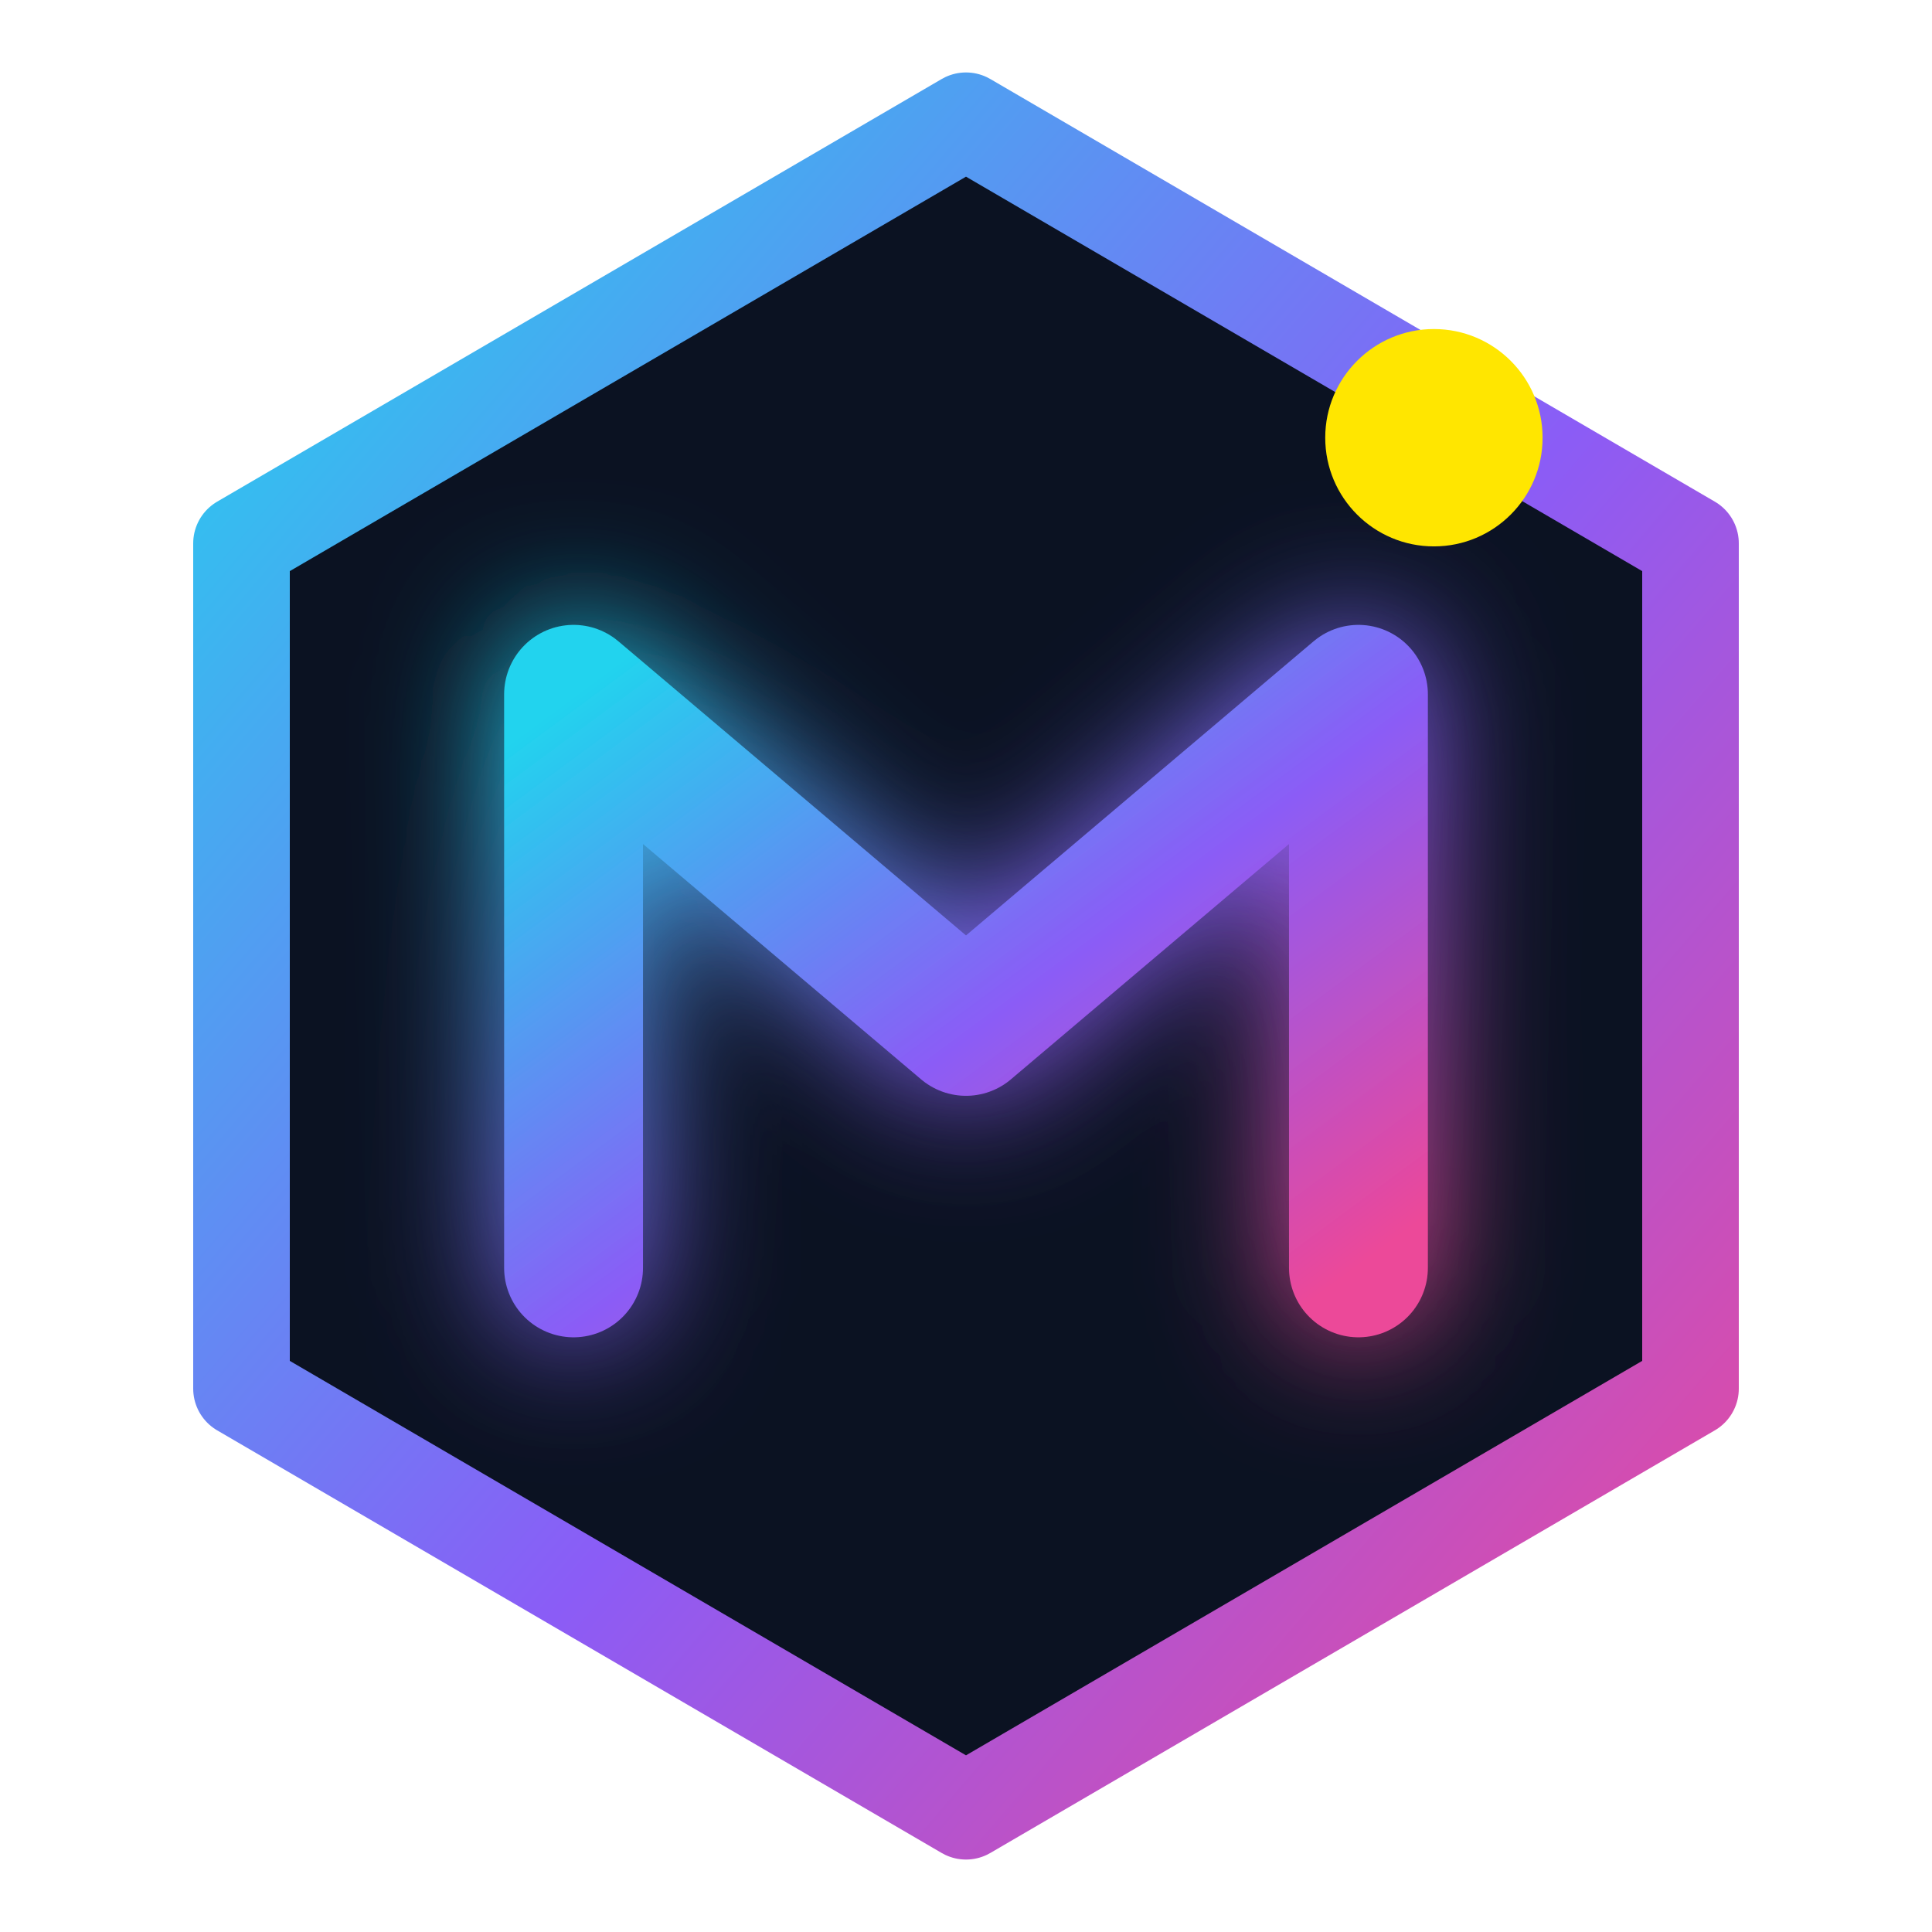
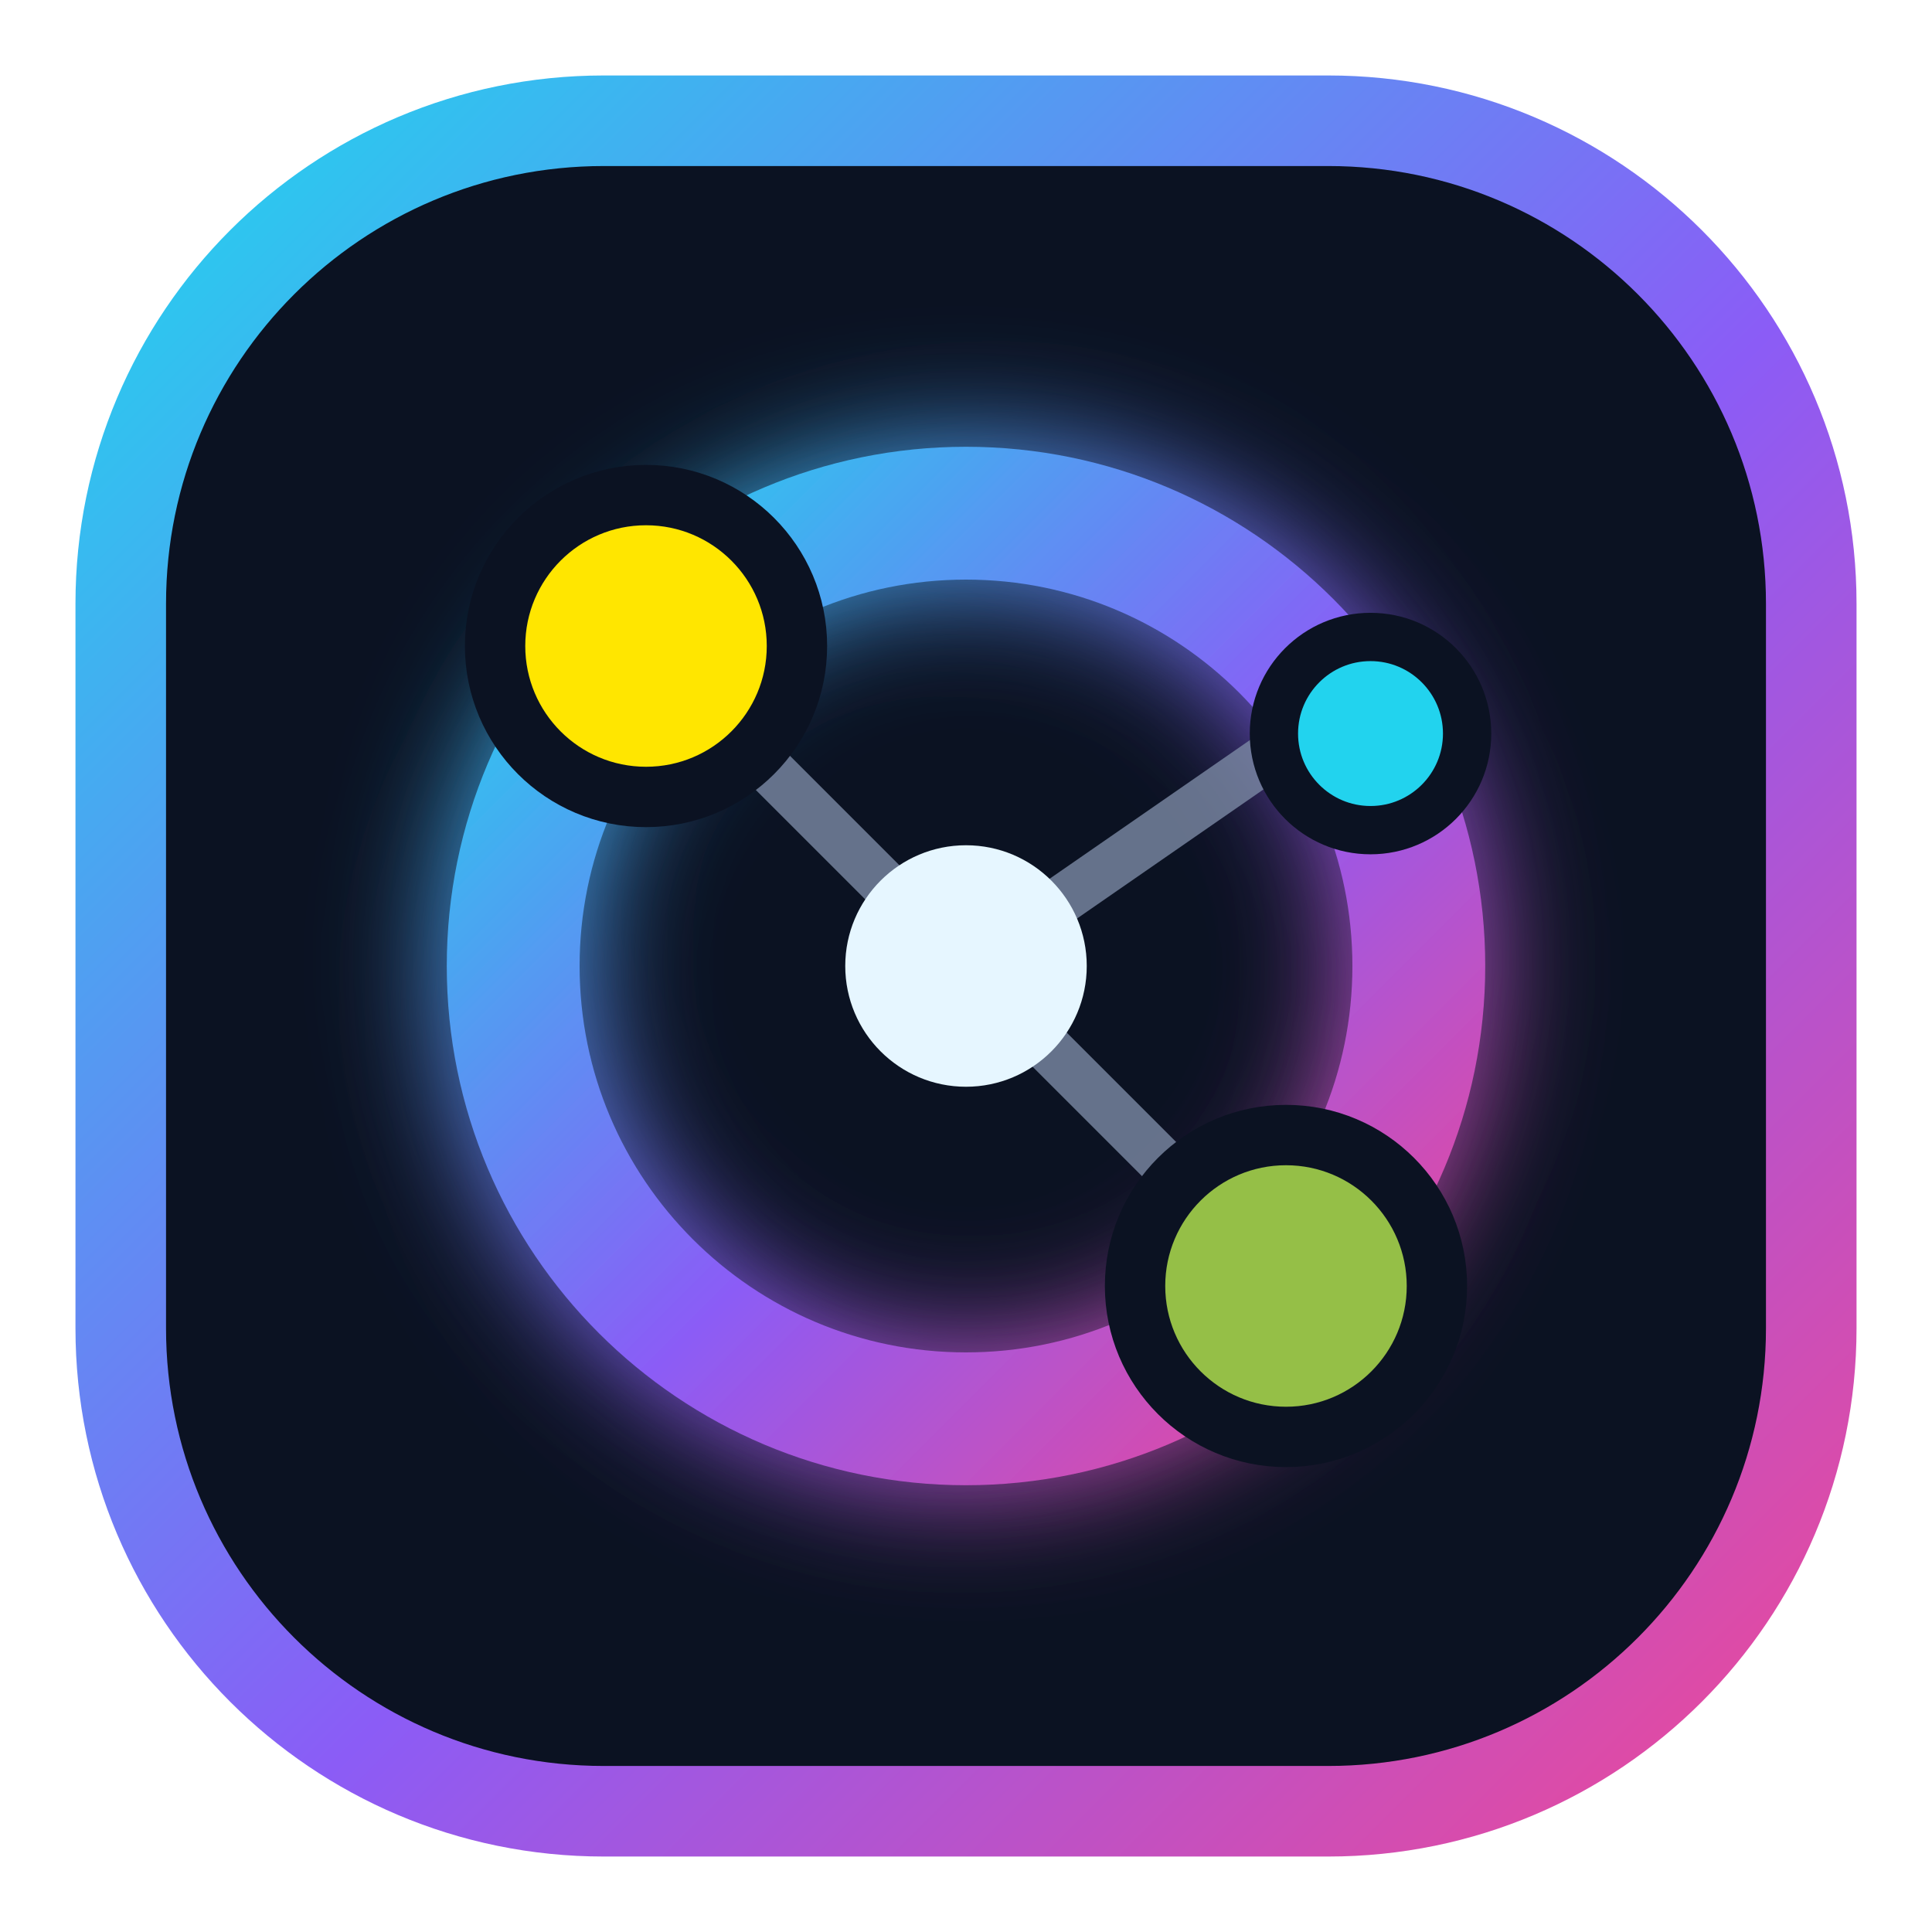
<svg xmlns="http://www.w3.org/2000/svg" viewBox="0 0 64 64" width="64" height="64">
  <defs>
    <linearGradient id="g" x1="0" y1="0" x2="1" y2="1">
      <stop offset="0" stop-color="#22D3EE" />
      <stop offset="0.55" stop-color="#8B5CF6" />
      <stop offset="1" stop-color="#EC4899" />
    </linearGradient>
    <filter id="glow" x="-50%" y="-50%" width="200%" height="200%">
-       <feGaussianBlur stdDeviation="2.2" result="b" />
+       <feGaussianBlur stdDeviation="2" result="b" />
      <feMerge>
        <feMergeNode in="b" />
        <feMergeNode in="SourceGraphic" />
      </feMerge>
    </filter>
  </defs>
-   <path d="M32 4 56 18v28L32 60 8 46V18Z" fill="#0B1222" stroke="url(#g)" stroke-width="3.2" stroke-linejoin="round" />
-   <path d="M19 42V23l13 11 13-11v19" fill="none" stroke="url(#g)" stroke-width="4.6" stroke-linecap="round" stroke-linejoin="round" filter="url(#glow)" />
-   <circle cx="47.5" cy="14.5" r="3.6" fill="#FFE600" />
+   <rect x="4" y="4" width="56" height="56" rx="16" fill="#0B1222" stroke="url(#g)" stroke-width="3" />
+   <circle cx="32" cy="32" r="15" fill="none" stroke="url(#g)" stroke-width="4.4" filter="url(#glow)" />
+   <path d="M32 32 21.4 21.4M32 32 42.6 42.6M32 32 45 23" stroke="#7C8AA5" stroke-width="1.6" stroke-linecap="round" opacity=".8" />
+   <circle cx="32" cy="32" r="4" fill="#E6F6FF" />
+   <circle cx="21.4" cy="21.4" r="5" fill="#FFE600" stroke="#0B1222" stroke-width="2" />
+   <circle cx="42.6" cy="42.6" r="5" fill="#95BF47" stroke="#0B1222" stroke-width="2" />
+   <circle cx="45.4" cy="24.3" r="3.2" fill="#22D3EE" stroke="#0B1222" stroke-width="1.6" />
</svg>
